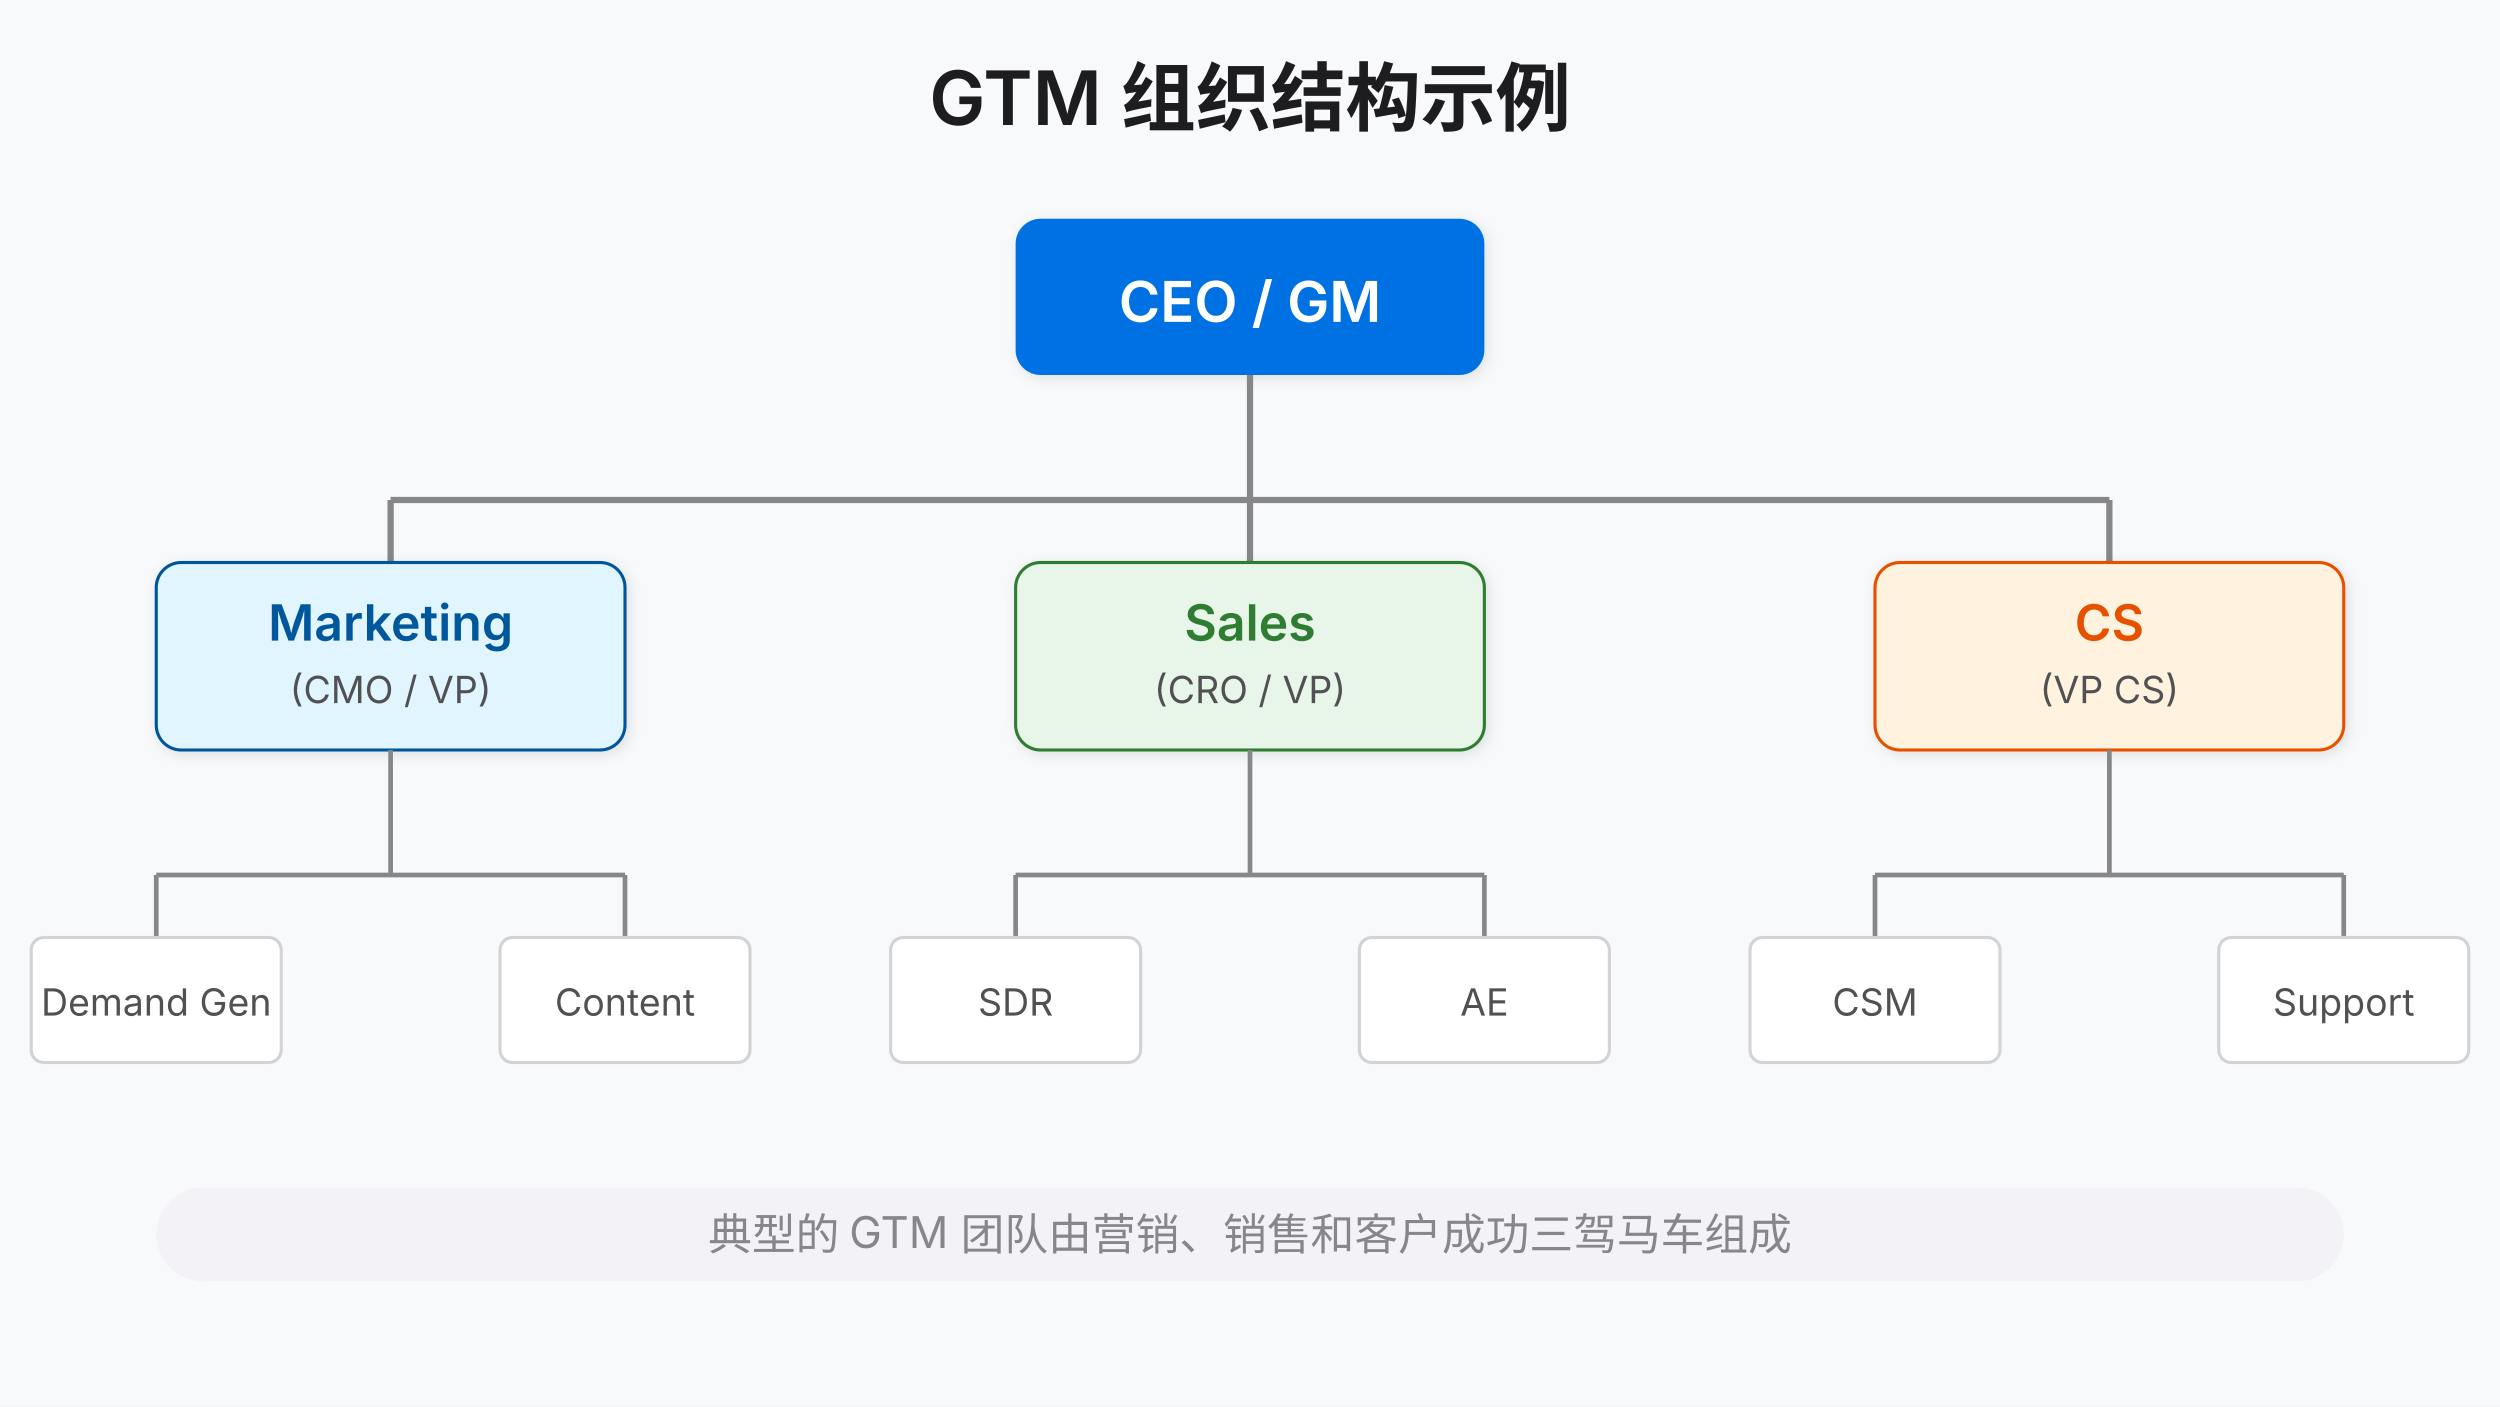
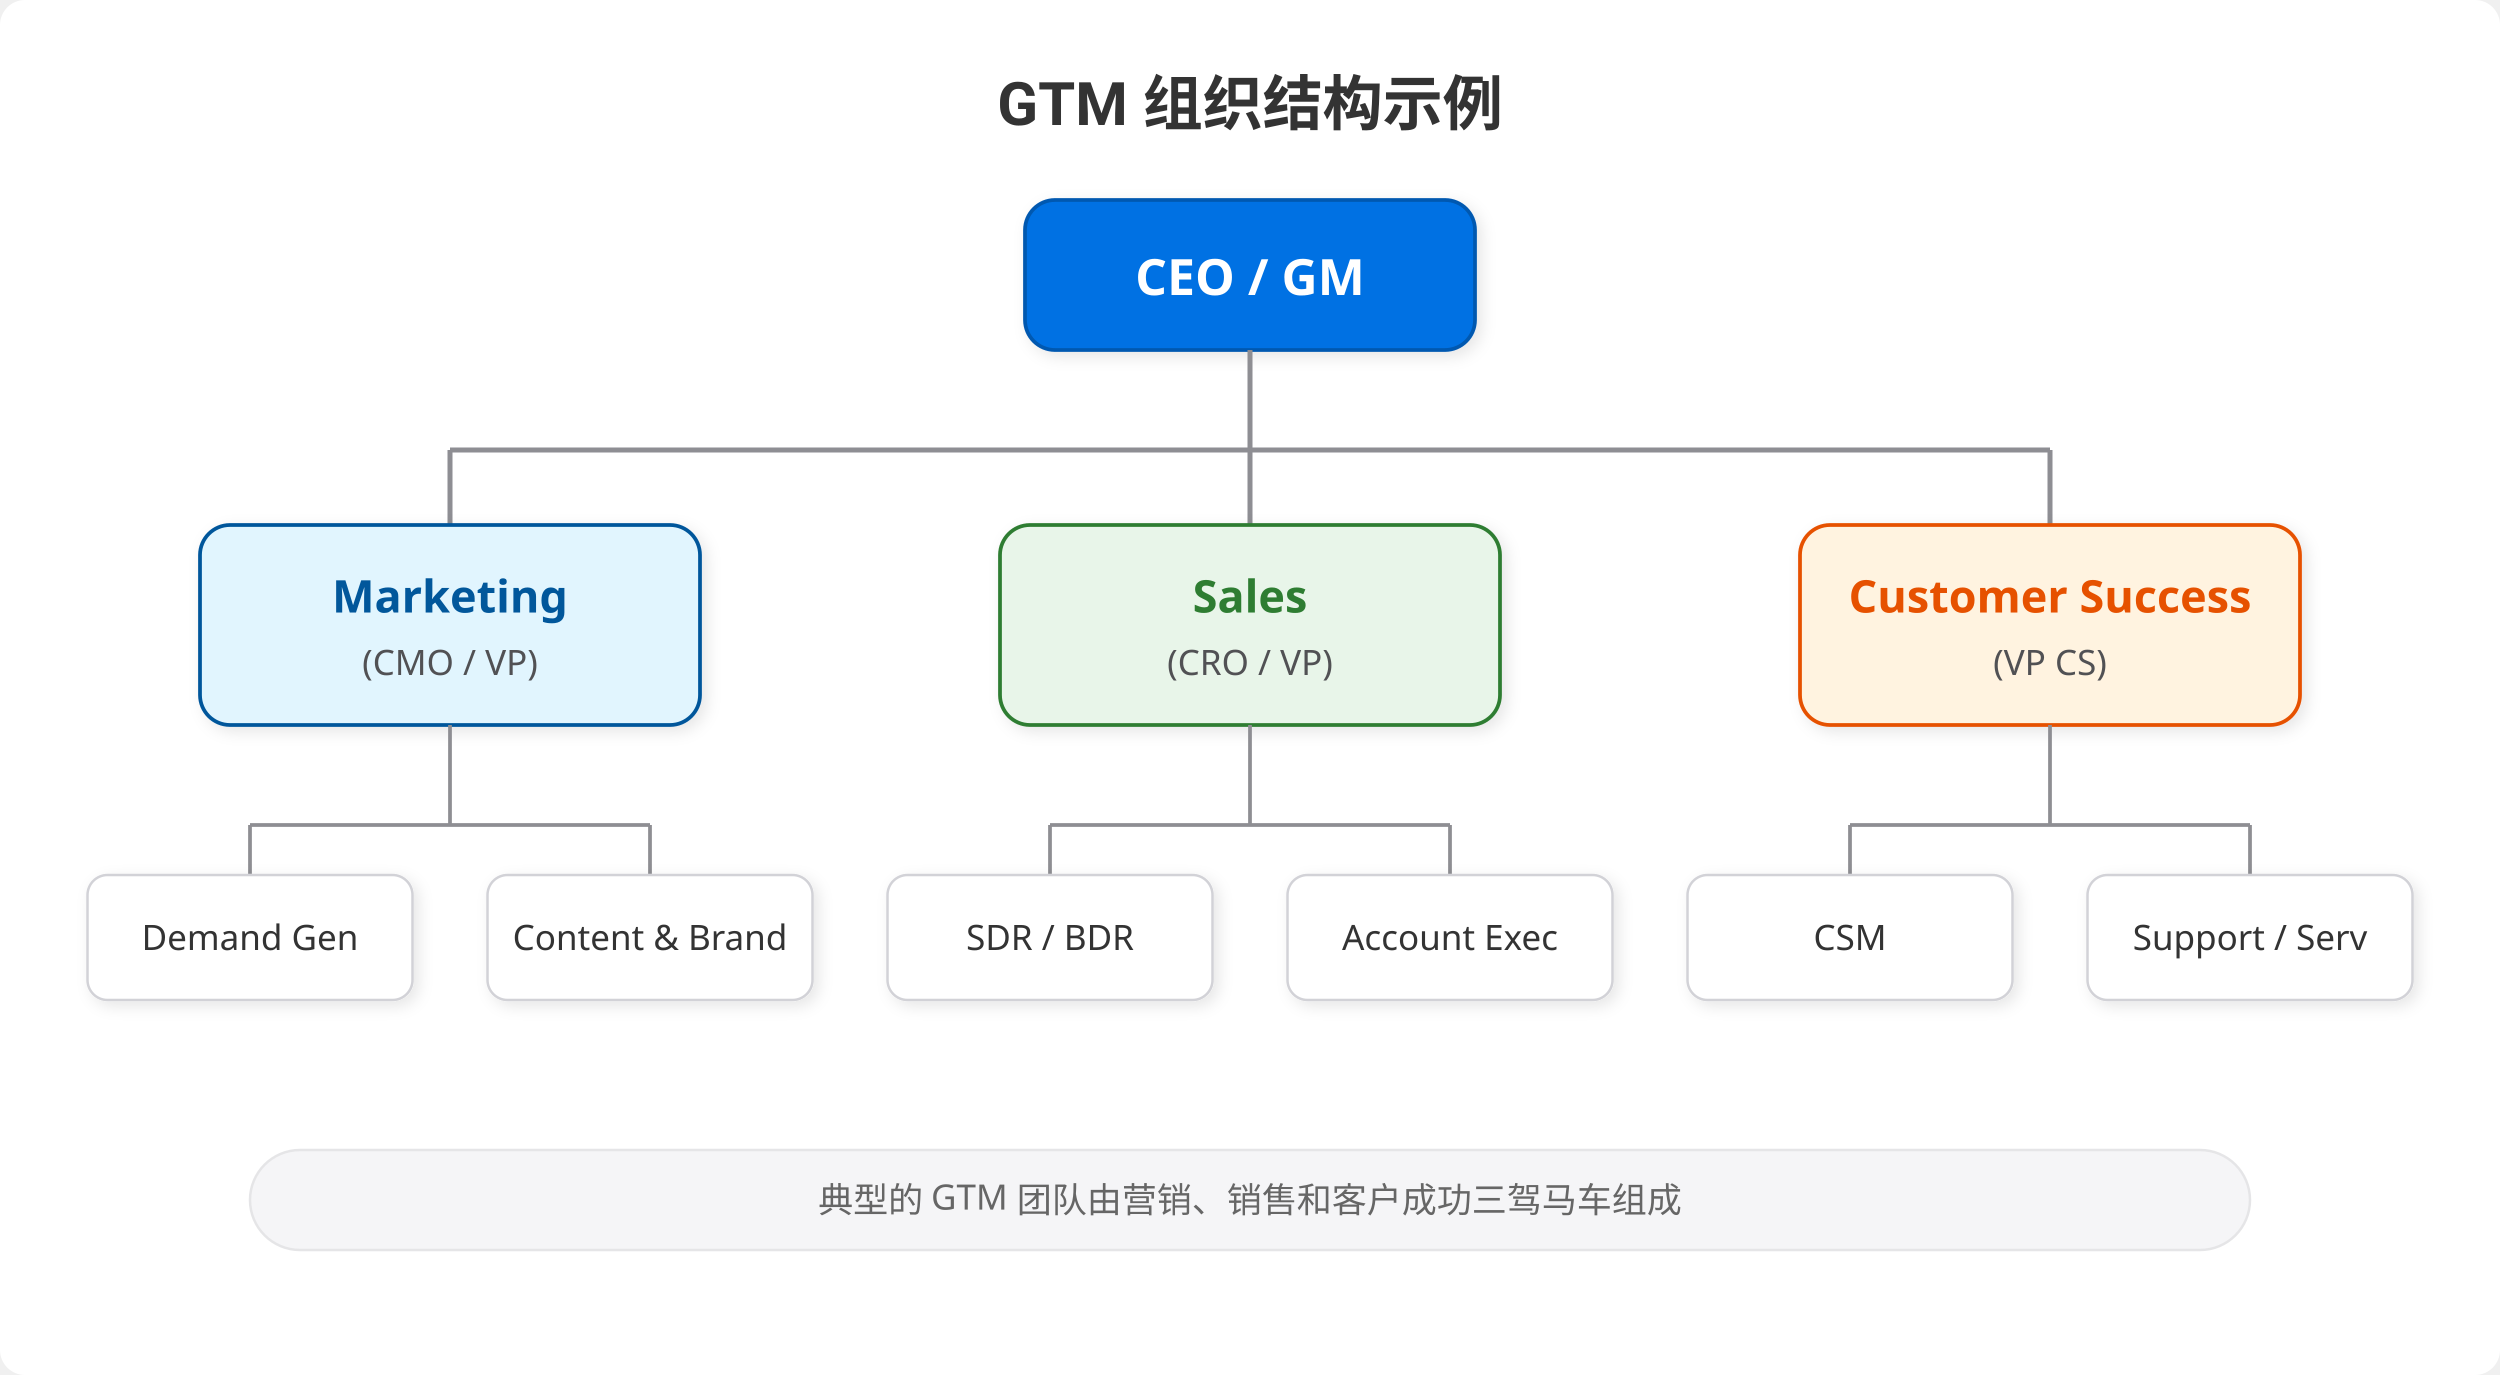
- <svg xmlns="http://www.w3.org/2000/svg" viewBox="0 0 800 450">
+ <svg xmlns="http://www.w3.org/2000/svg" width="1000" height="550">
  <defs>
    <filter id="shadow" x="-20%" y="-20%" width="140%" height="140%">
-       <feGaussianBlur in="SourceAlpha" stdDeviation="2" />
-       <feOffset dx="1" dy="1" result="offsetblur" />
-       <feComponentTransfer>
-         <feFuncA type="linear" slope="0.1" />
-       </feComponentTransfer>
-       <feMerge>
-         <feMergeNode />
-         <feMergeNode in="SourceGraphic" />
-       </feMerge>
+       <feDropShadow dx="2" dy="2" stdDeviation="3" flood-color="#000000" flood-opacity="0.1" />
    </filter>
  </defs>
-   <rect width="100%" height="100%" fill="#f8f9fa" />
-   <text x="400" y="40" font-family="Outfit, Inter, sans-serif" font-size="24" font-weight="600" text-anchor="middle" fill="#1d1d1f">GTM 组织结构示例</text>
-   <rect x="325" y="70" width="150" height="50" rx="8" fill="#0071e3" filter="url(#shadow)" />
-   <text x="400" y="103" font-family="Outfit, Inter, sans-serif" font-size="18" font-weight="600" text-anchor="middle" fill="#ffffff">CEO / GM</text>
-   <path d="M 400 120 L 400 160" stroke="#86868b" stroke-width="2" fill="none" />
-   <path d="M 125 160 L 675 160" stroke="#86868b" stroke-width="2" fill="none" />
-   <path d="M 125 160 L 125 180" stroke="#86868b" stroke-width="2" fill="none" />
-   <path d="M 400 160 L 400 180" stroke="#86868b" stroke-width="2" fill="none" />
-   <path d="M 675 160 L 675 180" stroke="#86868b" stroke-width="2" fill="none" />
-   <rect x="50" y="180" width="150" height="60" rx="8" fill="#e1f5fe" stroke="#01579b" stroke-width="1" filter="url(#shadow)" />
-   <text x="125" y="205" font-family="Outfit, Inter, sans-serif" font-size="16" font-weight="600" text-anchor="middle" fill="#01579b">Marketing</text>
-   <text x="125" y="225" font-family="Outfit, Inter, sans-serif" font-size="12" text-anchor="middle" fill="#515154">(CMO / VP)</text>
-   <rect x="325" y="180" width="150" height="60" rx="8" fill="#e8f5e9" stroke="#2e7d32" stroke-width="1" filter="url(#shadow)" />
-   <text x="400" y="205" font-family="Outfit, Inter, sans-serif" font-size="16" font-weight="600" text-anchor="middle" fill="#2e7d32">Sales</text>
-   <text x="400" y="225" font-family="Outfit, Inter, sans-serif" font-size="12" text-anchor="middle" fill="#515154">(CRO / VP)</text>
-   <rect x="600" y="180" width="150" height="60" rx="8" fill="#fff3e0" stroke="#e65100" stroke-width="1" filter="url(#shadow)" />
-   <text x="675" y="205" font-family="Outfit, Inter, sans-serif" font-size="16" font-weight="600" text-anchor="middle" fill="#e65100">CS</text>
-   <text x="675" y="225" font-family="Outfit, Inter, sans-serif" font-size="12" text-anchor="middle" fill="#515154">(VP CS)</text>
-   <path d="M 125 240 L 125 280" stroke="#86868b" stroke-width="1.5" fill="none" />
-   <path d="M 50 280 L 200 280" stroke="#86868b" stroke-width="1.5" fill="none" />
-   <path d="M 50 280 L 50 300" stroke="#86868b" stroke-width="1.5" fill="none" />
-   <path d="M 200 280 L 200 300" stroke="#86868b" stroke-width="1.5" fill="none" />
-   <path d="M 400 240 L 400 280" stroke="#86868b" stroke-width="1.5" fill="none" />
-   <path d="M 325 280 L 475 280" stroke="#86868b" stroke-width="1.5" fill="none" />
-   <path d="M 325 280 L 325 300" stroke="#86868b" stroke-width="1.5" fill="none" />
-   <path d="M 475 280 L 475 300" stroke="#86868b" stroke-width="1.5" fill="none" />
-   <path d="M 675 240 L 675 280" stroke="#86868b" stroke-width="1.5" fill="none" />
-   <path d="M 600 280 L 750 280" stroke="#86868b" stroke-width="1.5" fill="none" />
-   <path d="M 600 280 L 600 300" stroke="#86868b" stroke-width="1.5" fill="none" />
-   <path d="M 750 280 L 750 300" stroke="#86868b" stroke-width="1.5" fill="none" />
-   <rect x="10" y="300" width="80" height="40" rx="4" fill="#ffffff" stroke="#d2d2d7" stroke-width="1" />
-   <text x="50" y="325" font-family="Outfit, Inter, sans-serif" font-size="12" text-anchor="middle" fill="#515154">Demand Gen</text>
-   <rect x="160" y="300" width="80" height="40" rx="4" fill="#ffffff" stroke="#d2d2d7" stroke-width="1" />
-   <text x="200" y="325" font-family="Outfit, Inter, sans-serif" font-size="12" text-anchor="middle" fill="#515154">Content</text>
-   <rect x="285" y="300" width="80" height="40" rx="4" fill="#ffffff" stroke="#d2d2d7" stroke-width="1" />
-   <text x="325" y="325" font-family="Outfit, Inter, sans-serif" font-size="12" text-anchor="middle" fill="#515154">SDR</text>
-   <rect x="435" y="300" width="80" height="40" rx="4" fill="#ffffff" stroke="#d2d2d7" stroke-width="1" />
-   <text x="475" y="325" font-family="Outfit, Inter, sans-serif" font-size="12" text-anchor="middle" fill="#515154">AE</text>
-   <rect x="560" y="300" width="80" height="40" rx="4" fill="#ffffff" stroke="#d2d2d7" stroke-width="1" />
-   <text x="600" y="325" font-family="Outfit, Inter, sans-serif" font-size="12" text-anchor="middle" fill="#515154">CSM</text>
-   <rect x="710" y="300" width="80" height="40" rx="4" fill="#ffffff" stroke="#d2d2d7" stroke-width="1" />
-   <text x="750" y="325" font-family="Outfit, Inter, sans-serif" font-size="12" text-anchor="middle" fill="#515154">Support</text>
-   <rect x="50" y="380" width="700" height="30" rx="15" fill="#f2f2f7" />
-   <text x="400" y="400" font-family="Outfit, Inter, sans-serif" font-size="14" text-anchor="middle" fill="#86868b">典型的 GTM 团队由营销、销售和客户成功三驾马车组成</text>
+   <rect width="100%" height="100%" fill="#ffffff" rx="10" />
+   <text x="500" y="50" font-family="-apple-system, BlinkMacSystemFont, 'Segoe UI', Roboto, Helvetica, Arial, sans-serif" font-size="24" font-weight="bold" text-anchor="middle" fill="#333">
+     GTM 组织结构示例
+   </text>
+   <g transform="translate(410, 80)">
+     <rect width="180" height="60" rx="12" fill="#0071E3" stroke="#0058B0" stroke-width="1.5" filter="url(#shadow)" />
+     <text x="90" y="38" font-family="sans-serif" font-size="20" font-weight="bold" text-anchor="middle" fill="#ffffff">CEO / GM</text>
+   </g>
+   <path d="M 500,140 L 500,180" stroke="#8E8E93" stroke-width="2" fill="none" />
+   <path d="M 180,180 L 820,180" stroke="#8E8E93" stroke-width="2" fill="none" />
+   <path d="M 180,180 L 180,210" stroke="#8E8E93" stroke-width="2" fill="none" />
+   <path d="M 500,180 L 500,210" stroke="#8E8E93" stroke-width="2" fill="none" />
+   <path d="M 820,180 L 820,210" stroke="#8E8E93" stroke-width="2" fill="none" />
+   <g transform="translate(80, 210)">
+     <rect width="200" height="80" rx="12" fill="#E1F5FE" stroke="#01579B" stroke-width="1.5" filter="url(#shadow)" />
+     <text x="100" y="35" font-family="sans-serif" font-size="18" font-weight="bold" text-anchor="middle" fill="#01579B">Marketing</text>
+     <text x="100" y="60" font-family="sans-serif" font-size="14" text-anchor="middle" fill="#515154">(CMO / VP)</text>
+   </g>
+   <g transform="translate(400, 210)">
+     <rect width="200" height="80" rx="12" fill="#E8F5E9" stroke="#2E7D32" stroke-width="1.5" filter="url(#shadow)" />
+     <text x="100" y="35" font-family="sans-serif" font-size="18" font-weight="bold" text-anchor="middle" fill="#2E7D32">Sales</text>
+     <text x="100" y="60" font-family="sans-serif" font-size="14" text-anchor="middle" fill="#515154">(CRO / VP)</text>
+   </g>
+   <g transform="translate(720, 210)">
+     <rect width="200" height="80" rx="12" fill="#FFF3E0" stroke="#E65100" stroke-width="1.5" filter="url(#shadow)" />
+     <text x="100" y="35" font-family="sans-serif" font-size="18" font-weight="bold" text-anchor="middle" fill="#E65100">Customer Success</text>
+     <text x="100" y="60" font-family="sans-serif" font-size="14" text-anchor="middle" fill="#515154">(VP CS)</text>
+   </g>
+   <path d="M 180,290 L 180,330" stroke="#8E8E93" stroke-width="1.5" fill="none" />
+   <path d="M 100,330 L 260,330" stroke="#8E8E93" stroke-width="1.5" fill="none" />
+   <path d="M 100,330 L 100,350" stroke="#8E8E93" stroke-width="1.5" fill="none" />
+   <path d="M 260,330 L 260,350" stroke="#8E8E93" stroke-width="1.5" fill="none" />
+   <rect x="35" y="350" width="130" height="50" rx="8" fill="#ffffff" stroke="#D2D2D7" stroke-width="1" filter="url(#shadow)" />
+   <text x="100" y="380" font-family="sans-serif" font-size="14" text-anchor="middle" fill="#333">Demand Gen</text>
+   <rect x="195" y="350" width="130" height="50" rx="8" fill="#ffffff" stroke="#D2D2D7" stroke-width="1" filter="url(#shadow)" />
+   <text x="260" y="380" font-family="sans-serif" font-size="14" text-anchor="middle" fill="#333">Content &amp; Brand</text>
+   <path d="M 500,290 L 500,330" stroke="#8E8E93" stroke-width="1.5" fill="none" />
+   <path d="M 420,330 L 580,330" stroke="#8E8E93" stroke-width="1.5" fill="none" />
+   <path d="M 420,330 L 420,350" stroke="#8E8E93" stroke-width="1.5" fill="none" />
+   <path d="M 580,330 L 580,350" stroke="#8E8E93" stroke-width="1.5" fill="none" />
+   <rect x="355" y="350" width="130" height="50" rx="8" fill="#ffffff" stroke="#D2D2D7" stroke-width="1" filter="url(#shadow)" />
+   <text x="420" y="380" font-family="sans-serif" font-size="14" text-anchor="middle" fill="#333">SDR / BDR</text>
+   <rect x="515" y="350" width="130" height="50" rx="8" fill="#ffffff" stroke="#D2D2D7" stroke-width="1" filter="url(#shadow)" />
+   <text x="580" y="380" font-family="sans-serif" font-size="14" text-anchor="middle" fill="#333">Account Exec</text>
+   <path d="M 820,290 L 820,330" stroke="#8E8E93" stroke-width="1.5" fill="none" />
+   <path d="M 740,330 L 900,330" stroke="#8E8E93" stroke-width="1.5" fill="none" />
+   <path d="M 740,330 L 740,350" stroke="#8E8E93" stroke-width="1.5" fill="none" />
+   <path d="M 900,330 L 900,350" stroke="#8E8E93" stroke-width="1.5" fill="none" />
+   <rect x="675" y="350" width="130" height="50" rx="8" fill="#ffffff" stroke="#D2D2D7" stroke-width="1" filter="url(#shadow)" />
+   <text x="740" y="380" font-family="sans-serif" font-size="14" text-anchor="middle" fill="#333">CSM</text>
+   <rect x="835" y="350" width="130" height="50" rx="8" fill="#ffffff" stroke="#D2D2D7" stroke-width="1" filter="url(#shadow)" />
+   <text x="900" y="380" font-family="sans-serif" font-size="14" text-anchor="middle" fill="#333">Support / Serv</text>
+   <rect x="100" y="460" width="800" height="40" rx="20" fill="#F5F5F7" stroke="#E5E5E7" stroke-width="1" />
+   <text x="500" y="485" font-family="sans-serif" font-size="14" font-weight="500" text-anchor="middle" fill="#666">典型的 GTM 团队由营销、销售和客户成功三驾马车组成</text>
</svg>
